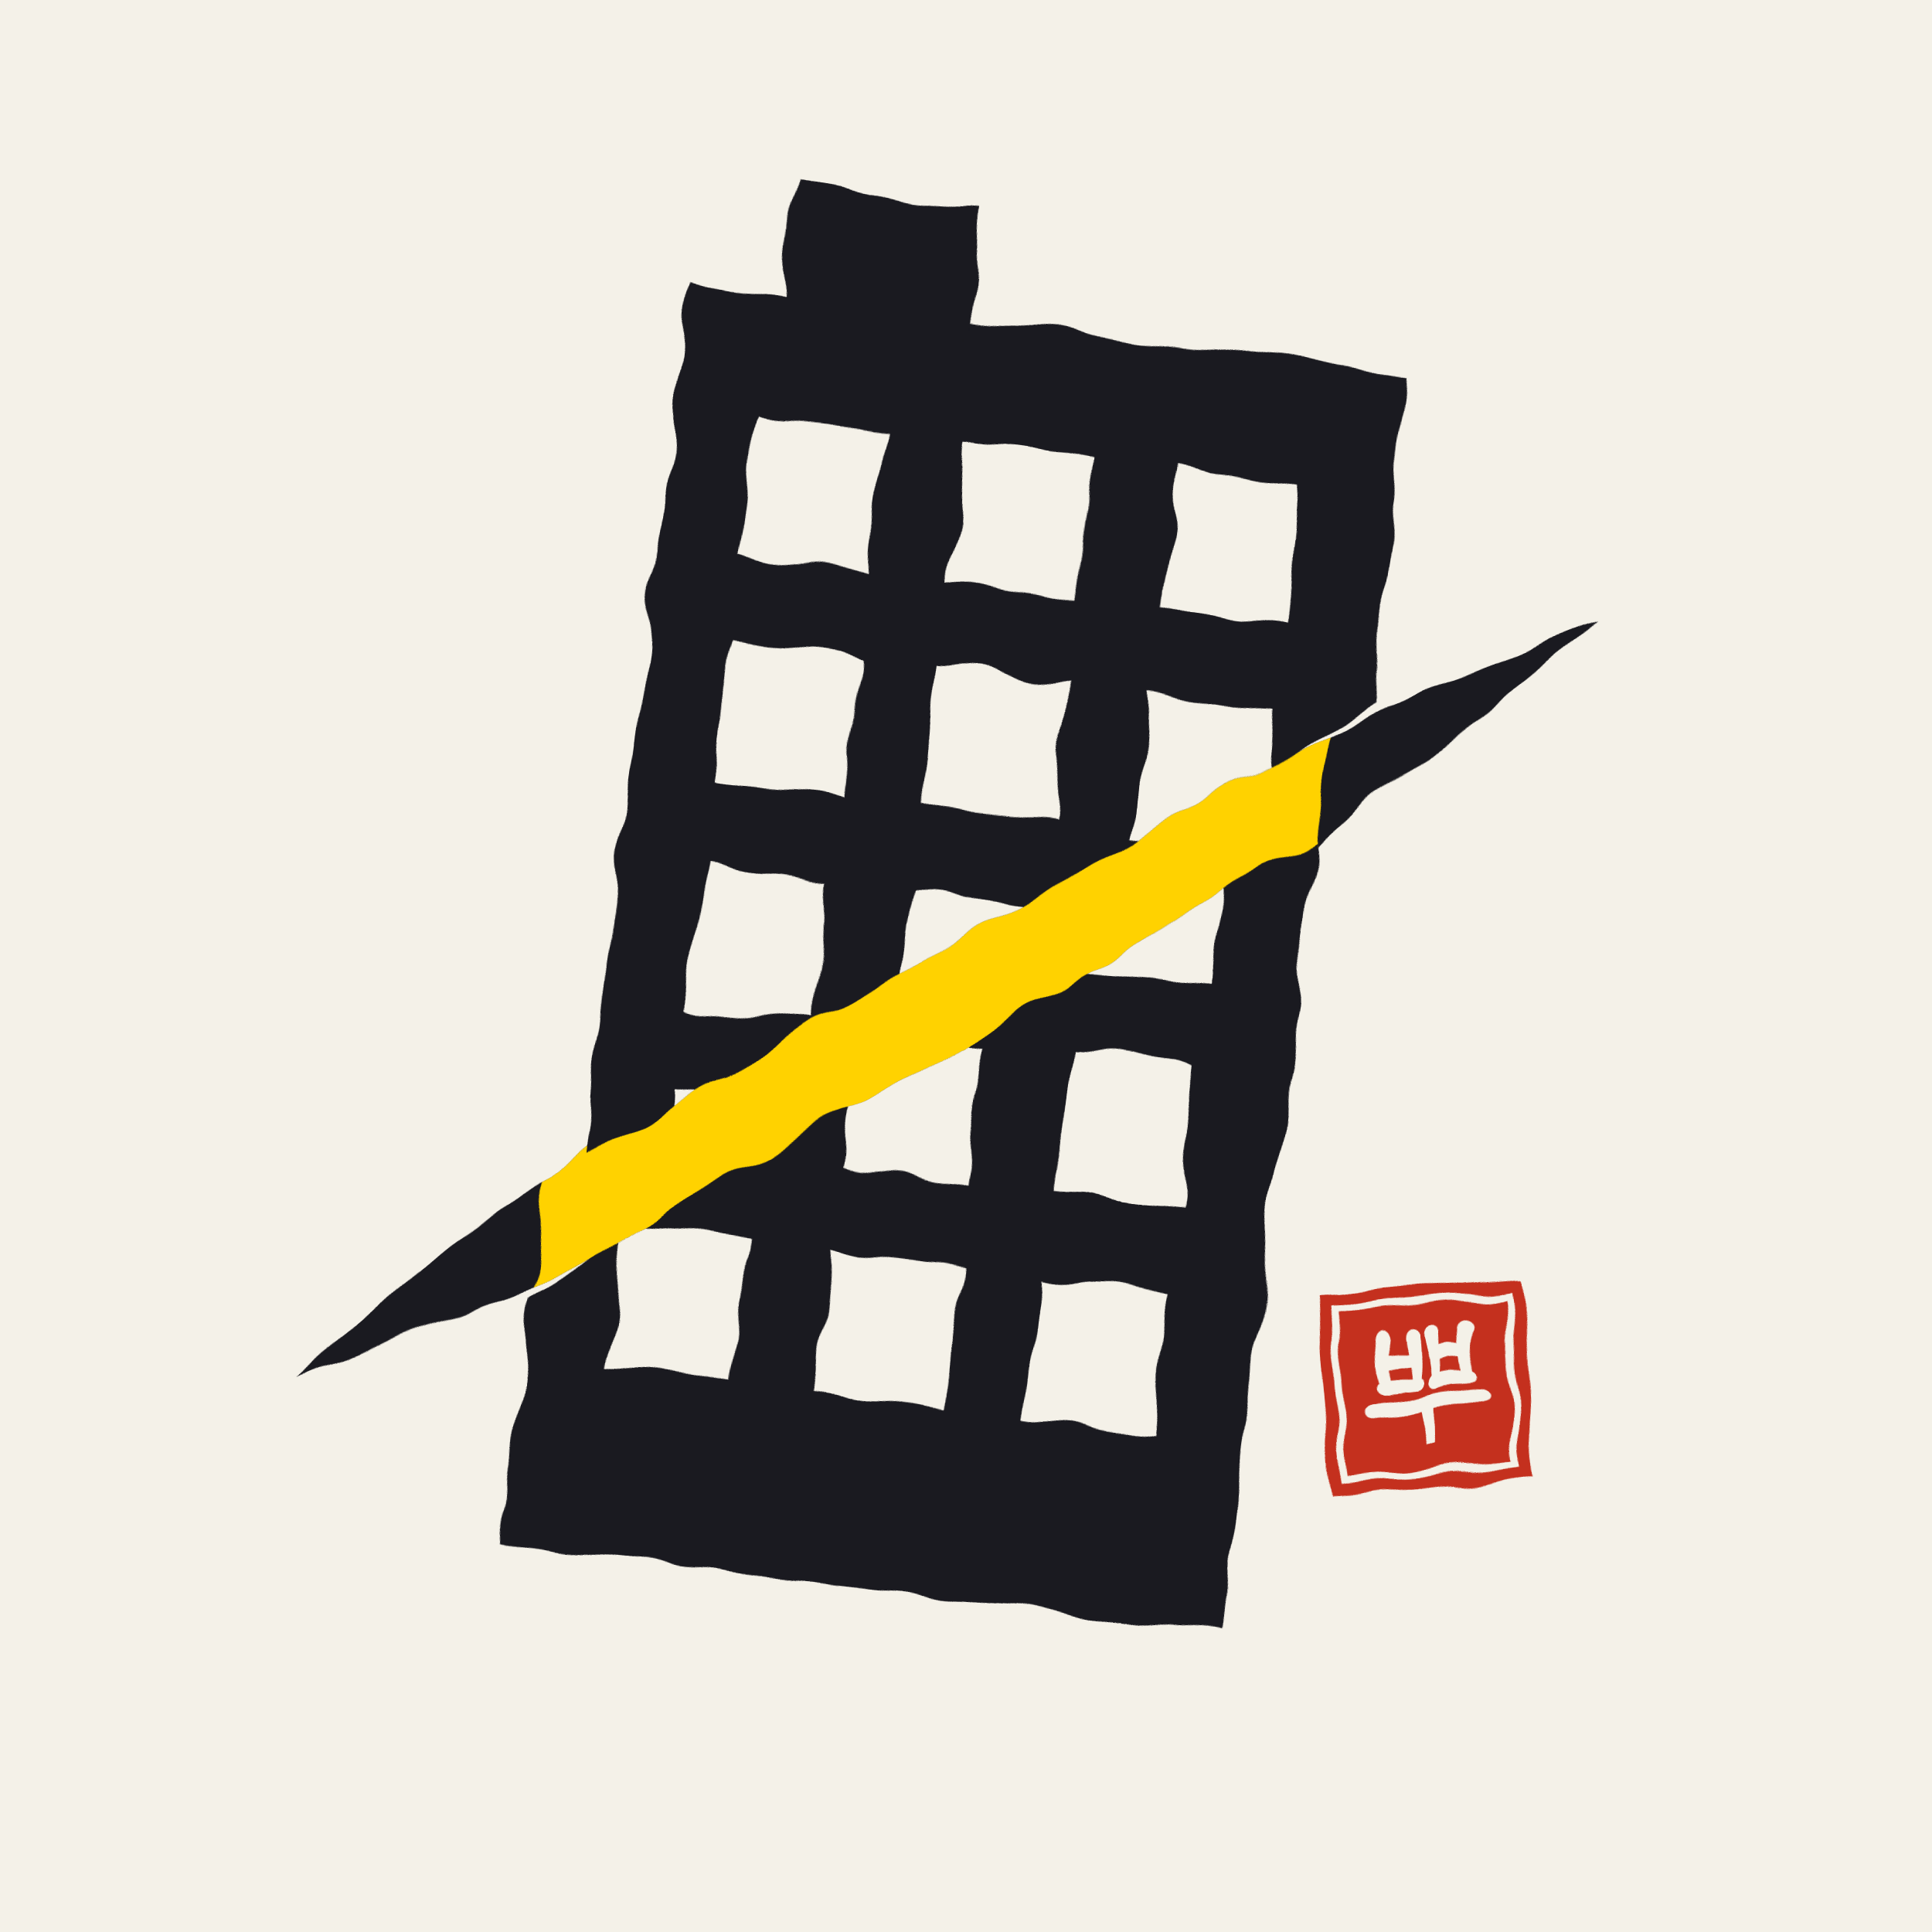
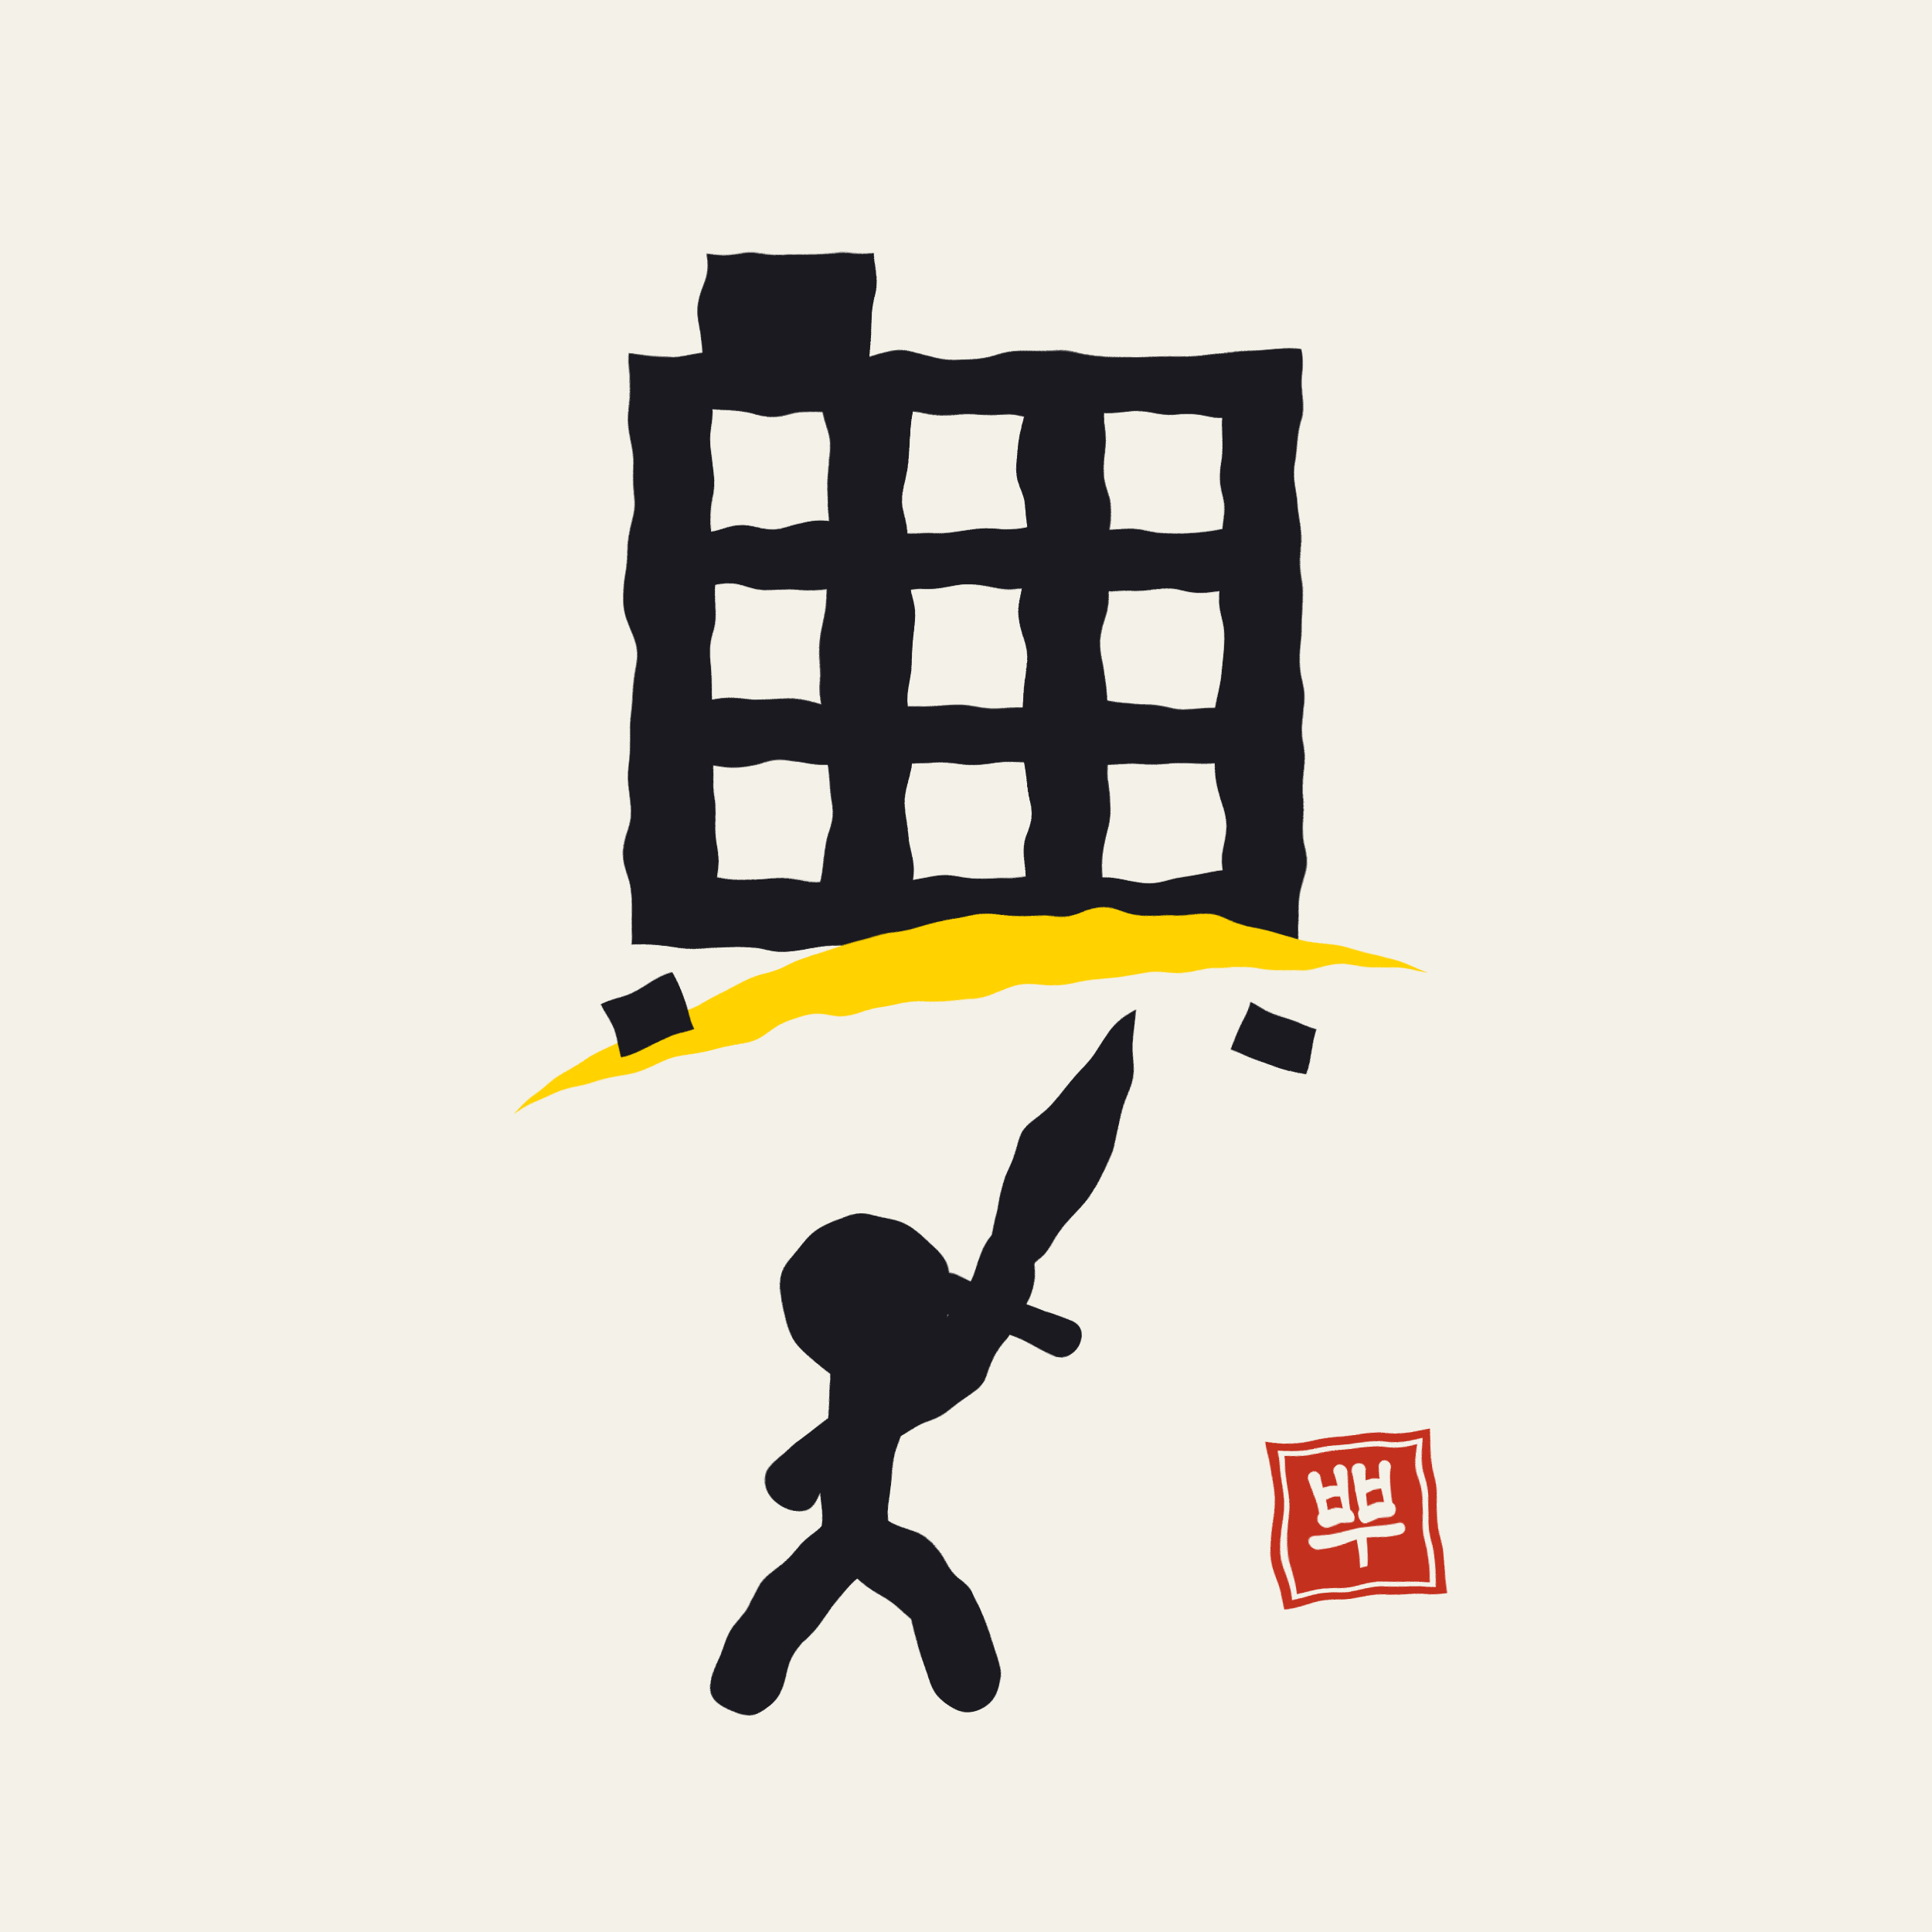
<svg xmlns="http://www.w3.org/2000/svg" viewBox="0 0 512 512" width="512" height="512">
  <defs>
    <filter id="rough" x="-8%" y="-8%" width="116%" height="116%" color-interpolation-filters="sRGB">
      <feTurbulence type="fractalNoise" baseFrequency="0.045" numOctaves="2" seed="7" result="n" />
      <feDisplacementMap in="SourceGraphic" in2="n" scale="7" xChannelSelector="R" yChannelSelector="G" />
    </filter>
    <filter id="keygray" color-interpolation-filters="sRGB">
      <feColorMatrix type="matrix" values="0 0 -1.32 0 1.2  0 0 -1.32 0 1.2  0 0 -1.32 0 1.2  0 0 0 1 0" />
    </filter>
    <mask id="holes" maskUnits="userSpaceOnUse" x="-100" y="-100" width="712" height="712">
      <use href="#art" filter="url(#keygray)" />
    </mask>
-     <clipPath id="cut-lo">
-       <path d="M-956.4 976L1468.4 -424L2168.4 788.4L-256.4 2188.4Z" />
-     </clipPath>
-     <clipPath id="cut-up">
-       <path d="M-956.4 976L1468.4 -424L768.4 -1636.4L-1656.4 -236.4Z" />
-     </clipPath>
-     <clipPath id="cut-fp">
-       <rect x="150" y="122" width="192" height="300" transform="rotate(7 246 272)" />
-     </clipPath>
  </defs>
  <rect id="bg-square" width="512" height="512" fill="#F4F1E8" />
  <circle id="bg-circle" cx="256" cy="256" r="252" fill="#F4F1E8" display="none" />
  <g id="place" transform="translate(256 256) scale(1) translate(-256 -256)">
    <g id="keyed">
      <g id="art" filter="url(#rough)">
-         <path d="M76.8 365.6L87.9 356.3L99.2 347.2L110.5 338.2L121.9 329.4L133.4 320.7L145 312.3L156.6 303.9L168.4 295.7L180.3 287.7L192.2 279.9L204.3 272.2L216.4 264.6L228.7 257.2L241 250L253.4 243L265.9 236.1L278.5 229.3L291.2 222.7L304 216.3L316.9 210L329.9 203.9L342.9 198L356.1 192.2L369.3 186.5L382.6 181.1L396.1 175.8L409.6 170.6L423.2 165.6L423.2 165.6L412.1 174.9L400.8 184L389.5 193L378.1 201.8L366.6 210.5L355 219L343.4 227.3L331.6 235.5L319.7 243.5L307.8 251.4L295.7 259.1L283.6 266.6L271.3 274L259 281.2L246.6 288.3L234.1 295.2L221.5 301.9L208.8 308.5L196 314.9L183.1 321.2L170.1 327.3L157.1 333.2L143.9 339L130.7 344.7L117.4 350.1L103.9 355.5L90.4 360.6L76.8 365.6Z" fill="#1A1A20" />
-         <path d="M76.8 365.6L87.9 356.3L99.2 347.2L110.5 338.2L121.9 329.4L133.4 320.7L145 312.3L156.6 303.9L168.4 295.7L180.3 287.7L192.2 279.9L204.3 272.2L216.4 264.6L228.7 257.2L241 250L253.4 243L265.9 236.1L278.5 229.3L291.2 222.7L304 216.3L316.9 210L329.9 203.9L342.9 198L356.1 192.2L369.3 186.5L382.6 181.1L396.1 175.8L409.6 170.6L423.2 165.6L423.2 165.6L412.1 174.9L400.8 184L389.5 193L378.1 201.8L366.6 210.5L355 219L343.4 227.3L331.6 235.5L319.7 243.5L307.8 251.4L295.7 259.1L283.6 266.6L271.3 274L259 281.2L246.6 288.3L234.1 295.2L221.5 301.9L208.8 308.5L196 314.9L183.1 321.2L170.1 327.3L157.1 333.2L143.9 339L130.7 344.7L117.4 350.1L103.9 355.5L90.4 360.6L76.8 365.6Z" fill="#FFD200" clip-path="url(#cut-fp)" />
-         <g clip-path="url(#cut-lo)">
-           <g transform="rotate(7 246 272)">
-             <rect x="150" y="122" width="192" height="300" fill="#1A1A20" />
-             <rect x="174" y="92" width="50" height="34" fill="#1A1A20" />
-             <rect x="172" y="154" width="34" height="38" fill="#F4F1E8" />
-             <rect x="228" y="154" width="34" height="38" fill="#F4F1E8" />
-             <rect x="284" y="154" width="34" height="38" fill="#F4F1E8" />
-             <rect x="172" y="214" width="34" height="38" fill="#F4F1E8" />
-             <rect x="228" y="214" width="34" height="38" fill="#F4F1E8" />
-             <rect x="284" y="214" width="34" height="38" fill="#F4F1E8" />
-             <rect x="172" y="274" width="34" height="38" fill="#F4F1E8" />
-             <rect x="228" y="274" width="34" height="38" fill="#F4F1E8" />
-             <rect x="284" y="274" width="34" height="38" fill="#F4F1E8" />
-             <rect x="172" y="334" width="34" height="38" fill="#F4F1E8" />
-             <rect x="228" y="334" width="34" height="38" fill="#F4F1E8" />
-             <rect x="284" y="334" width="34" height="38" fill="#F4F1E8" />
-           </g>
-         </g>
-         <g transform="translate(14 -35.8)">
-           <g clip-path="url(#cut-up)">
-             <g transform="rotate(7 246 272)">
-               <rect x="150" y="122" width="192" height="300" fill="#1A1A20" />
-               <rect x="174" y="92" width="50" height="34" fill="#1A1A20" />
-               <rect x="172" y="154" width="34" height="38" fill="#F4F1E8" />
-               <rect x="228" y="154" width="34" height="38" fill="#F4F1E8" />
-               <rect x="284" y="154" width="34" height="38" fill="#F4F1E8" />
-               <rect x="172" y="214" width="34" height="38" fill="#F4F1E8" />
-               <rect x="228" y="214" width="34" height="38" fill="#F4F1E8" />
-               <rect x="284" y="214" width="34" height="38" fill="#F4F1E8" />
-               <rect x="172" y="274" width="34" height="38" fill="#F4F1E8" />
-               <rect x="228" y="274" width="34" height="38" fill="#F4F1E8" />
-               <rect x="284" y="274" width="34" height="38" fill="#F4F1E8" />
-               <rect x="172" y="334" width="34" height="38" fill="#F4F1E8" />
-               <rect x="228" y="334" width="34" height="38" fill="#F4F1E8" />
-               <rect x="284" y="334" width="34" height="38" fill="#F4F1E8" />
+         <g transform="translate(256 256) scale(0.8919806) translate(-256 -256)">
+           <rect x="156" y="74" width="200" height="176" fill="#1A1A20" />
+           <rect x="178" y="44" width="50" height="34" fill="#1A1A20" />
+           <rect x="180.5" y="92" width="34" height="34" fill="#F4F1E8" />
+           <rect x="239" y="92" width="34" height="34" fill="#F4F1E8" />
+           <rect x="297.5" y="92" width="34" height="34" fill="#F4F1E8" />
+           <rect x="180.5" y="144" width="34" height="34" fill="#F4F1E8" />
+           <rect x="239" y="144" width="34" height="34" fill="#F4F1E8" />
+           <rect x="297.5" y="144" width="34" height="34" fill="#F4F1E8" />
+           <rect x="180.5" y="196" width="34" height="34" fill="#F4F1E8" />
+           <rect x="239" y="196" width="34" height="34" fill="#F4F1E8" />
+           <rect x="297.5" y="196" width="34" height="34" fill="#F4F1E8" />
+           <path d="M120 300L129.2 296.3L138.4 292.9L147.6 289.7L156.7 286.7L165.8 283.9L174.8 281.3L183.8 278.9L192.8 276.6L201.7 274.5L210.6 272.5L219.5 270.6L228.3 268.9L237.1 267.3L245.9 265.8L254.7 264.4L263.5 263.1L272.3 261.9L281.1 260.7L290 259.7L298.9 258.9L307.9 258.1L317 257.4L326.1 256.9L335.2 256.5L344.5 256.3L353.8 256.3L363.2 256.4L372.7 256.7L382.3 257.2L392 258L392 258L382.8 255L373.5 252.2L364.2 249.7L354.9 247.4L345.5 245.4L336.1 243.6L326.7 242.2L317.3 241.1L307.8 240.3L298.4 239.8L288.9 239.7L279.5 239.9L270.1 240.5L260.7 241.4L251.3 242.6L242 244.2L232.8 246.2L223.6 248.5L214.4 251.2L205.4 254.2L196.4 257.5L187.6 261.1L178.8 265L170.1 269.3L161.6 273.8L153.1 278.5L144.7 283.5L136.4 288.8L128.1 294.3L120 300Z" fill="#FFD200" />
+           <rect x="150" y="262" width="24" height="16" fill="#1A1A20" transform="rotate(-24 162 270)" />
+           <rect x="338" y="270" width="20" height="14" fill="#1A1A20" transform="rotate(18 348 277)" />
+           <circle cx="226" cy="354" r="25" fill="#1A1A20" />
+           <path d="M228 376L222 424" fill="none" stroke="#1A1A20" stroke-width="22" stroke-linecap="round" stroke-linejoin="round" />
+           <path d="M222 424L200 450L190 468" fill="none" stroke="#1A1A20" stroke-width="20" stroke-linecap="round" stroke-linejoin="round" />
+           <path d="M222 424L248 444L256 468" fill="none" stroke="#1A1A20" stroke-width="20" stroke-linecap="round" stroke-linejoin="round" />
+           <path d="M228 390L254 374L268 344" fill="none" stroke="#1A1A20" stroke-width="19" stroke-linecap="round" stroke-linejoin="round" />
+           <path d="M226 394L204 408" fill="none" stroke="#1A1A20" stroke-width="17" stroke-linecap="round" stroke-linejoin="round" />
+           <path d="M258 360L260.9 357.8L263.8 355.5L266.6 353.2L269.5 350.9L272.2 348.5L274.9 346.1L277.6 343.7L280.1 341.2L282.6 338.6L284.9 336L287.1 333.3L289.3 330.5L291.3 327.7L293.1 324.8L294.9 321.8L296.5 318.8L298 315.6L299.3 312.4L300.6 309.2L301.7 305.8L302.7 302.4L303.6 299L304.4 295.5L305.1 291.9L305.7 288.3L306.2 284.7L306.7 281.1L307.2 277.4L307.6 273.7L308 270L308 270L305.2 272.4L302.4 274.9L299.6 277.3L296.9 279.8L294.2 282.2L291.6 284.7L289 287.2L286.6 289.8L284.2 292.4L281.9 295.1L279.7 297.8L277.6 300.5L275.7 303.4L273.9 306.2L272.1 309.2L270.5 312.2L269.1 315.3L267.7 318.4L266.5 321.6L265.3 324.9L264.3 328.2L263.3 331.6L262.5 335L261.7 338.5L261 342L260.3 345.6L259.7 349.2L259.1 352.8L258.6 356.4L258 360Z" fill="#1A1A20" />
+           <path d="M250 352L284 366" fill="none" stroke="#1A1A20" stroke-width="11" stroke-linecap="round" stroke-linejoin="round" />
+           <g transform="translate(372 420) scale(0.9) translate(-378 -368)">
+             <g transform="rotate(-5 378 368)">
+               <rect x="351" y="341" width="54" height="54" fill="#C4301E" />
+               <rect x="355.1" y="345.1" width="45.9" height="45.9" fill="none" stroke="#F4F1E8" stroke-width="1.9" />
+               <path d="M364.4 354L365.1 360.5L365.7 367L368.2 367L368.5 360.4L368.8 353.9Z" fill="#F4F1E8" />
+               <circle cx="366.6" cy="353.9" r="2.2" fill="#F4F1E8" />
+               <path d="M373.2 353.3L373.6 360L374.1 366.7L376.6 366.7L377 360L377.5 353.3Z" fill="#F4F1E8" />
+               <circle cx="375.3" cy="353.3" r="2.2" fill="#F4F1E8" />
+               <path d="M367.2 362L371 361.2L374.9 361.3L375.1 358L370.9 357.6L366.7 358Z" fill="#F4F1E8" />
+               <circle cx="367" cy="360" r="2" fill="#F4F1E8" />
+               <circle cx="375" cy="359.6" r="1.6" fill="#F4F1E8" />
+               <path d="M366.9 368.7L371.4 367.9L375.9 368L376.1 364.7L371.2 364.3L366.4 364.7Z" fill="#F4F1E8" />
+               <circle cx="366.6" cy="366.7" r="2" fill="#F4F1E8" />
+               <circle cx="376" cy="366.3" r="1.6" fill="#F4F1E8" />
+               <path d="M378.8 353.7L379.5 360.3L380.1 367L382.6 367L382.9 360.3L383.2 353.5Z" fill="#F4F1E8" />
+               <circle cx="381" cy="353.6" r="2.2" fill="#F4F1E8" />
+               <path d="M387.9 352.9L388.3 359.8L388.8 366.7L391.3 366.7L391.8 359.8L392.2 352.9Z" fill="#F4F1E8" />
+               <circle cx="390.1" cy="352.9" r="2.2" fill="#F4F1E8" />
+               <path d="M381.6 361.6L385.6 360.9L389.6 360.9L389.8 357.7L385.5 357.2L381.1 357.6Z" fill="#F4F1E8" />
+               <circle cx="381.3" cy="359.6" r="2" fill="#F4F1E8" />
+               <circle cx="389.7" cy="359.3" r="1.6" fill="#F4F1E8" />
+               <path d="M381.2 368.7L385.9 367.9L390.6 368L390.8 364.7L385.8 364.3L380.8 364.7Z" fill="#F4F1E8" />
+               <circle cx="381" cy="366.7" r="2" fill="#F4F1E8" />
+               <circle cx="390.7" cy="366.3" r="1.6" fill="#F4F1E8" />
+               <path d="M363.1 374.7L378.2 373.4L393.4 373L393.4 369.7L378.1 369.8L362.8 370.7Z" fill="#F4F1E8" />
+               <circle cx="362.9" cy="372.7" r="2" fill="#F4F1E8" />
+               <circle cx="393.4" cy="371.3" r="1.6" fill="#F4F1E8" />
+               <path d="M376.2 372.4L376.6 378L377.1 383.7L379.6 383.7L380 378L380.5 372.4Z" fill="#F4F1E8" />
+               <circle cx="378.3" cy="372.4" r="2.2" fill="#F4F1E8" />
            </g>
          </g>
-         </g>
-         <g transform="rotate(-5 378 368)">
-           <rect x="351" y="341" width="54" height="54" fill="#C4301E" />
-           <rect x="355.1" y="345.1" width="45.9" height="45.9" fill="none" stroke="#F4F1E8" stroke-width="1.9" />
-           <path d="M364.4 354L365.1 360.5L365.7 367L368.2 367L368.5 360.4L368.8 353.9Z" fill="#F4F1E8" />
-           <circle cx="366.6" cy="353.9" r="2.2" fill="#F4F1E8" />
-           <path d="M373.2 353.3L373.6 360L374.1 366.7L376.6 366.7L377 360L377.5 353.3Z" fill="#F4F1E8" />
-           <circle cx="375.3" cy="353.3" r="2.2" fill="#F4F1E8" />
-           <path d="M367.2 362L371 361.2L374.9 361.3L375.1 358L370.9 357.6L366.7 358Z" fill="#F4F1E8" />
-           <circle cx="367" cy="360" r="2" fill="#F4F1E8" />
-           <circle cx="375" cy="359.6" r="1.6" fill="#F4F1E8" />
-           <path d="M366.9 368.7L371.4 367.9L375.9 368L376.1 364.7L371.2 364.3L366.4 364.7Z" fill="#F4F1E8" />
-           <circle cx="366.6" cy="366.7" r="2" fill="#F4F1E8" />
-           <circle cx="376" cy="366.3" r="1.6" fill="#F4F1E8" />
-           <path d="M378.8 353.7L379.5 360.3L380.1 367L382.6 367L382.9 360.3L383.2 353.5Z" fill="#F4F1E8" />
-           <circle cx="381" cy="353.6" r="2.2" fill="#F4F1E8" />
-           <path d="M387.9 352.9L388.3 359.8L388.8 366.7L391.3 366.7L391.8 359.8L392.2 352.9Z" fill="#F4F1E8" />
-           <circle cx="390.1" cy="352.9" r="2.2" fill="#F4F1E8" />
-           <path d="M381.6 361.6L385.6 360.9L389.6 360.9L389.8 357.7L385.5 357.2L381.1 357.6Z" fill="#F4F1E8" />
-           <circle cx="381.3" cy="359.6" r="2" fill="#F4F1E8" />
-           <circle cx="389.7" cy="359.3" r="1.6" fill="#F4F1E8" />
-           <path d="M381.2 368.7L385.9 367.9L390.6 368L390.8 364.7L385.8 364.3L380.8 364.7Z" fill="#F4F1E8" />
-           <circle cx="381" cy="366.7" r="2" fill="#F4F1E8" />
-           <circle cx="390.7" cy="366.3" r="1.6" fill="#F4F1E8" />
-           <path d="M363.1 374.7L378.2 373.4L393.4 373L393.4 369.7L378.1 369.8L362.8 370.7Z" fill="#F4F1E8" />
-           <circle cx="362.9" cy="372.7" r="2" fill="#F4F1E8" />
-           <circle cx="393.4" cy="371.3" r="1.6" fill="#F4F1E8" />
-           <path d="M376.2 372.4L376.6 378L377.1 383.7L379.6 383.7L380 378L380.5 372.4Z" fill="#F4F1E8" />
-           <circle cx="378.3" cy="372.4" r="2.2" fill="#F4F1E8" />
        </g>
      </g>
    </g>
  </g>
</svg>
